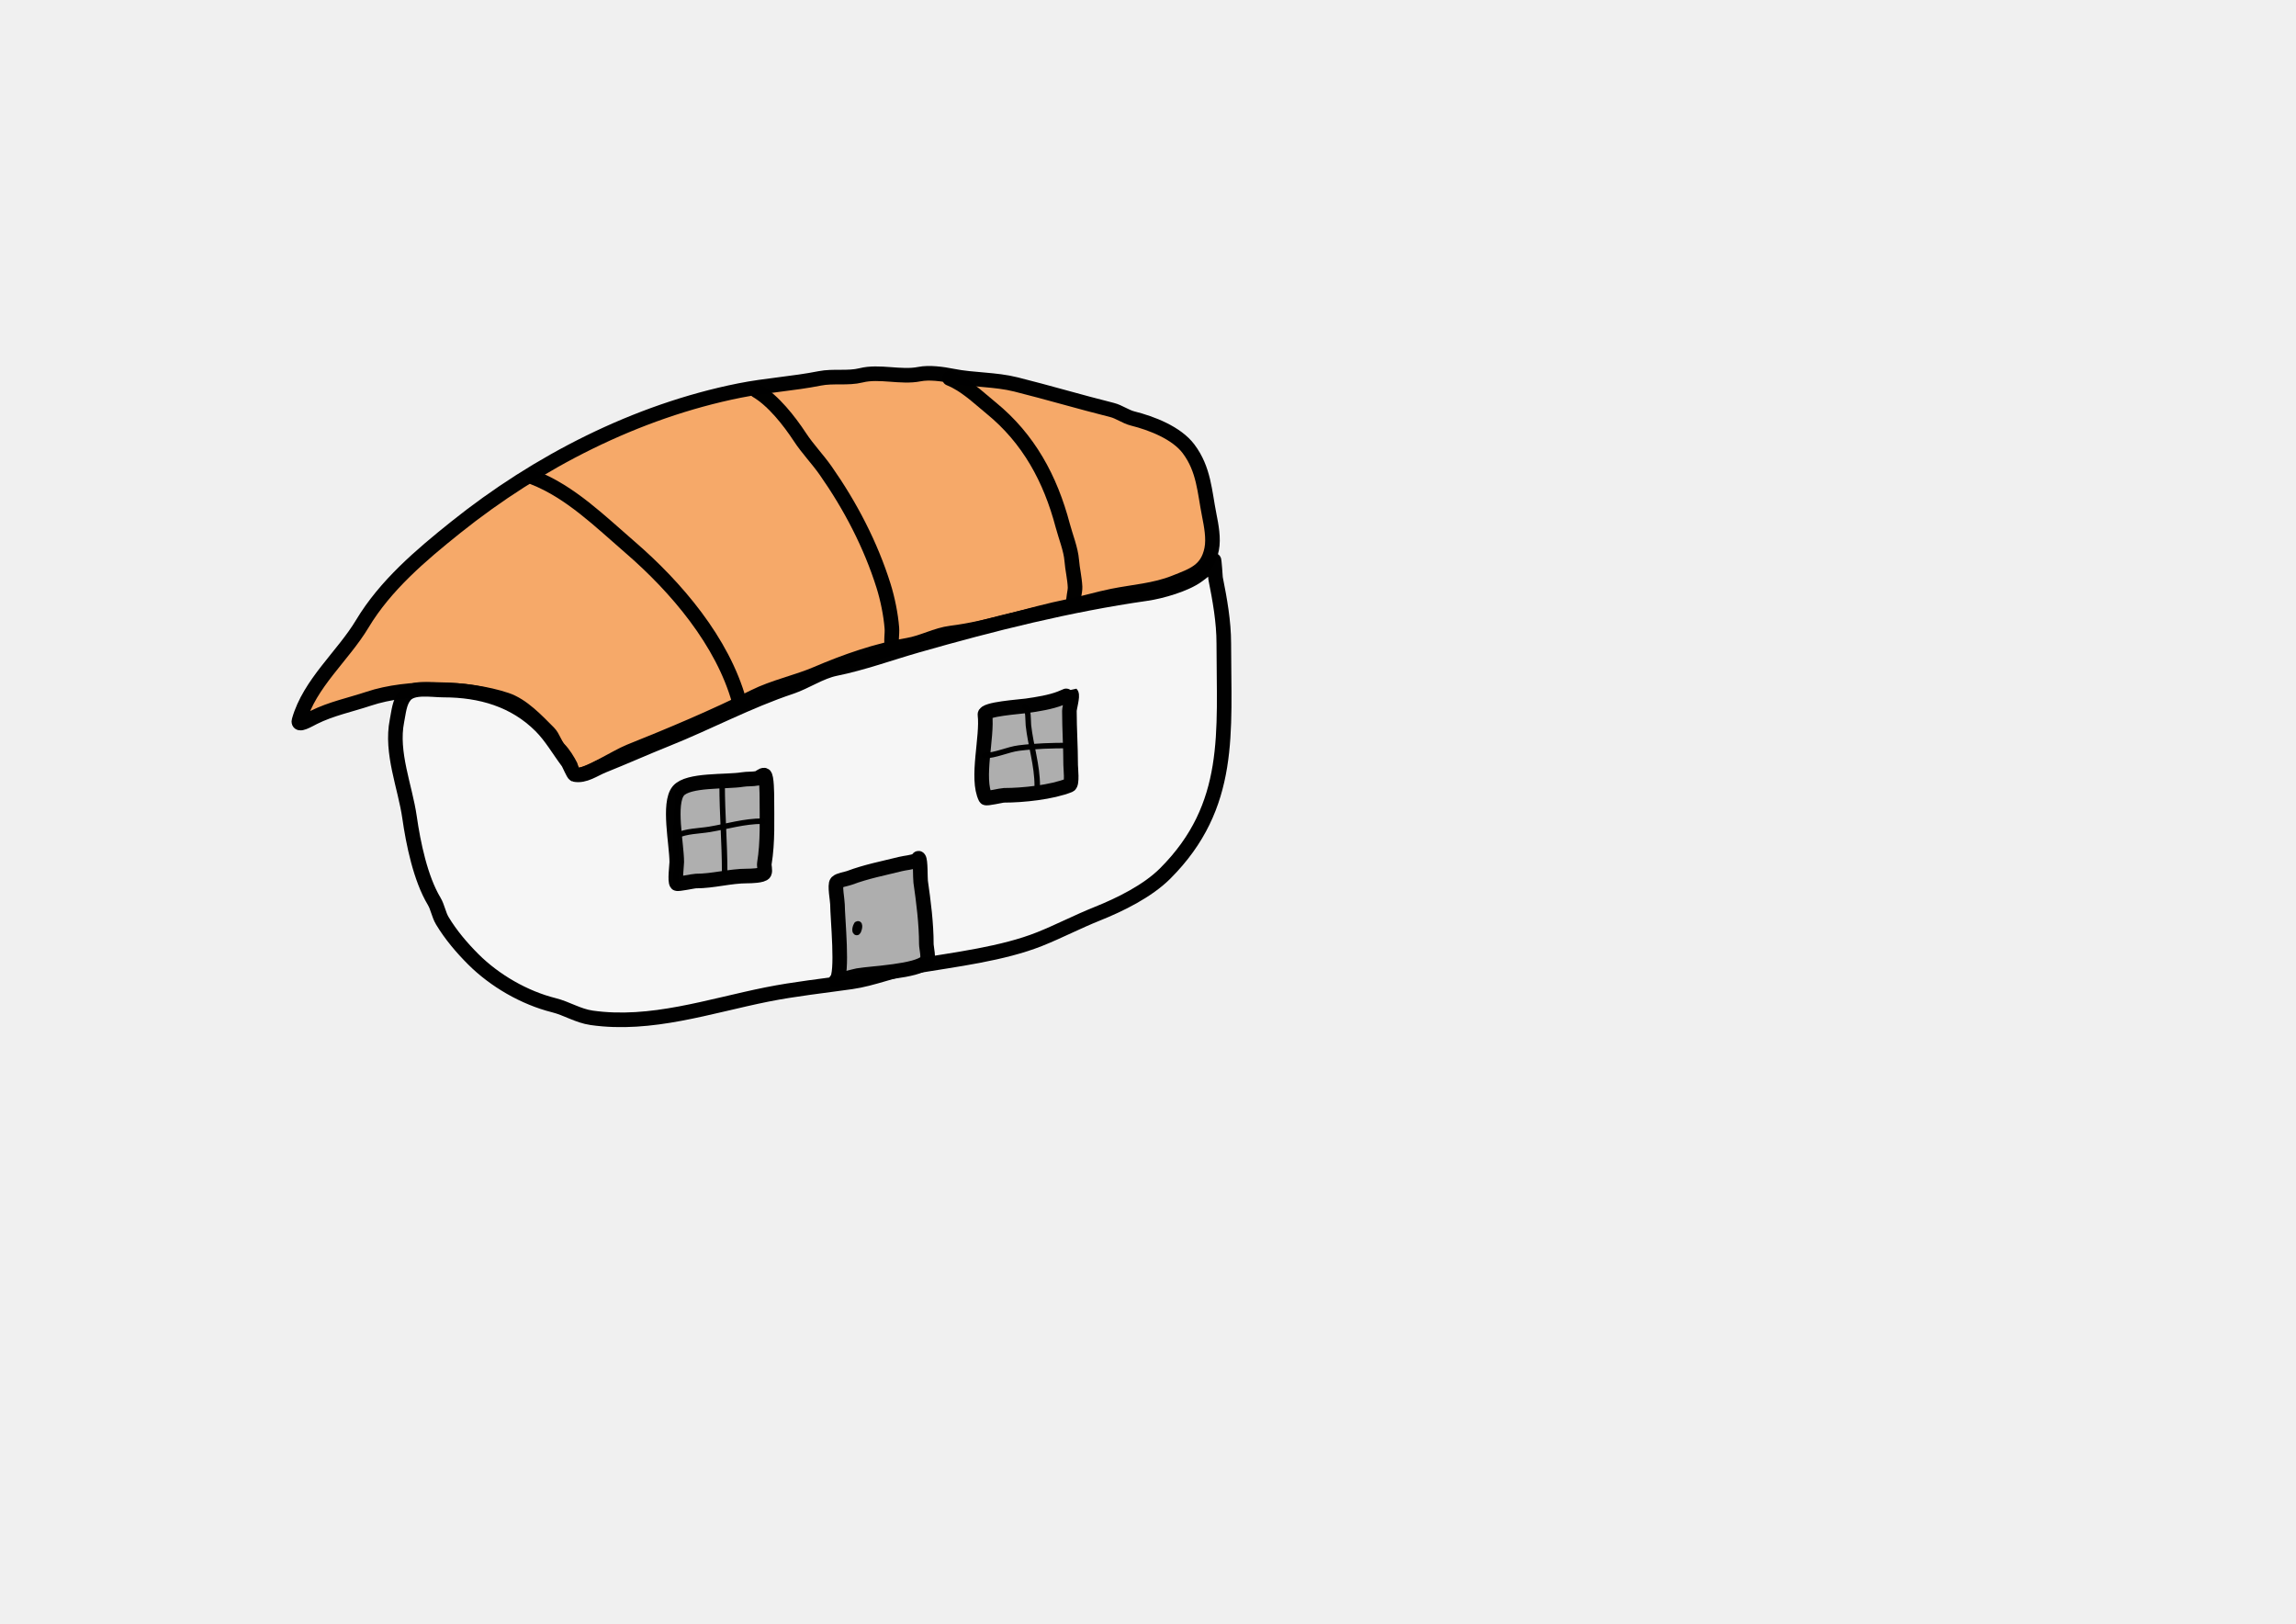
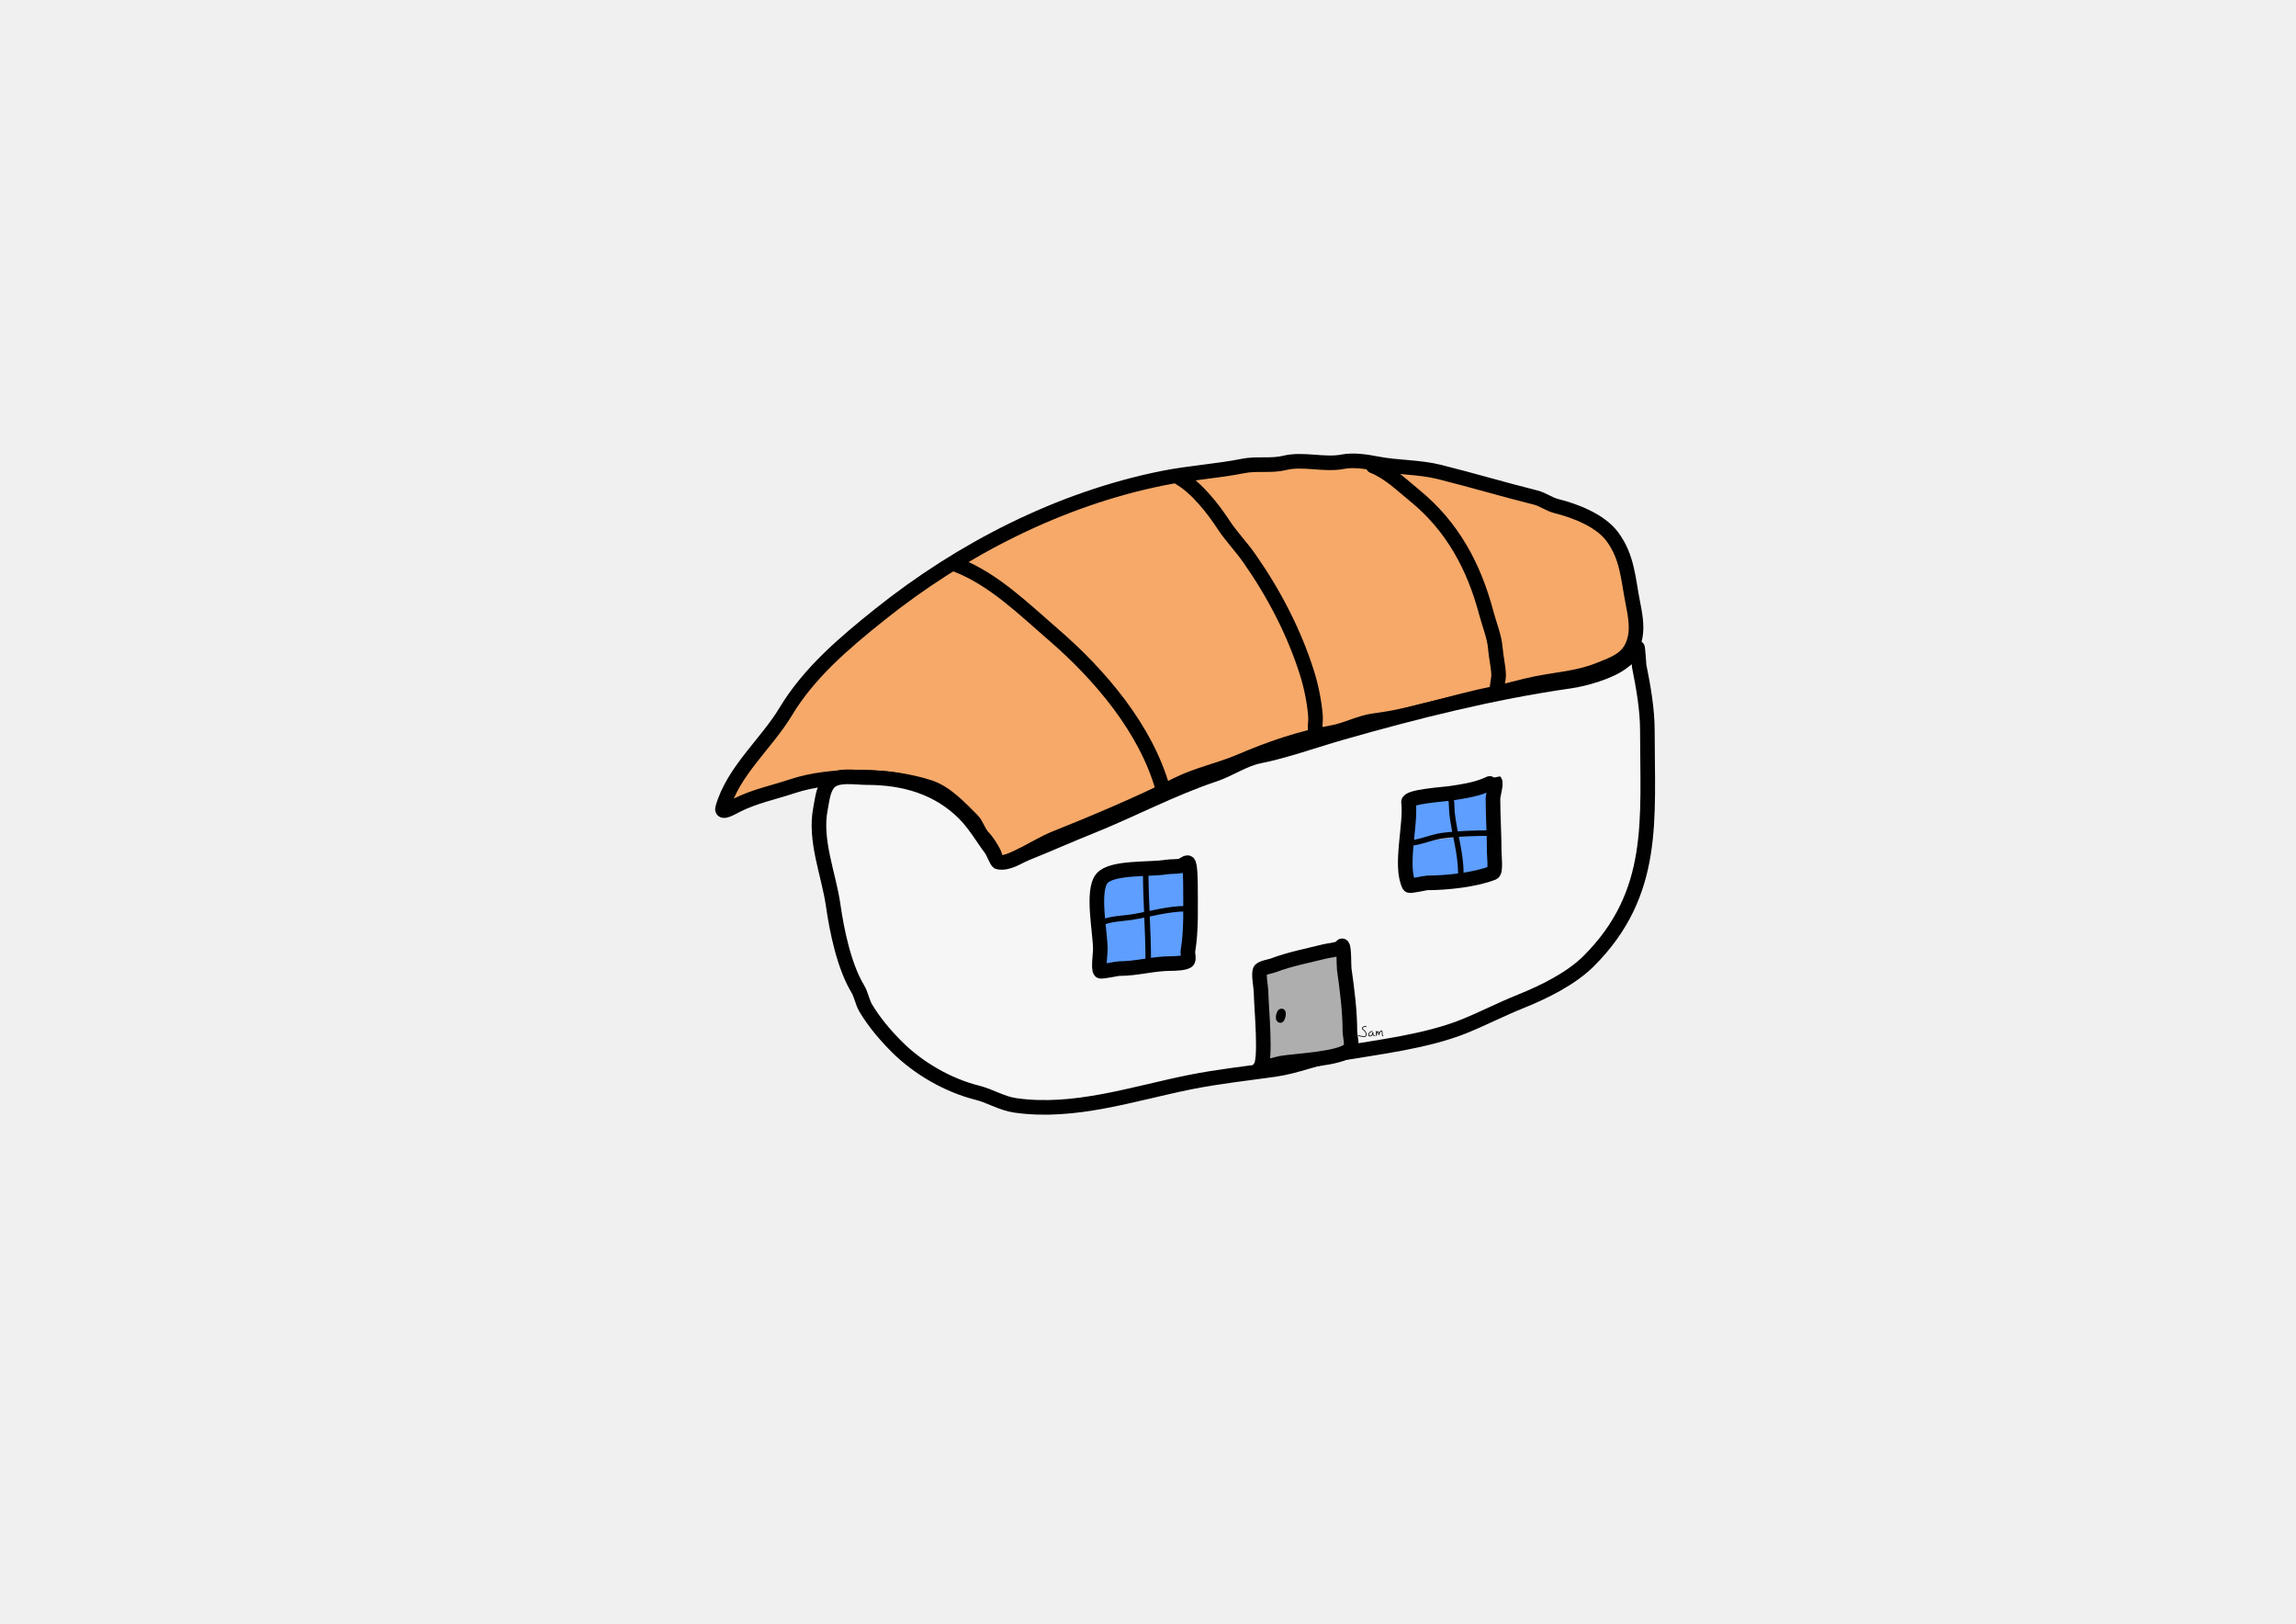
- <svg xmlns="http://www.w3.org/2000/svg" xmlns:ns1="http://vectornator.io" height="100%" style="fill-rule:nonzero;clip-rule:evenodd;stroke-linecap:round;stroke-linejoin:round;" xml:space="preserve" width="100%" version="1.1" viewBox="0 0 841.995 595.35">
-   <defs />
-   <g id="Calque 2" ns1:layerName="Calque 2">
-     <g opacity="1">
-       <path stroke="#000000" stroke-width="5.354" d="M109.667+264.188C113.505+250.602+125.763+240.554+132.84+228.759C141.317+214.63+154.349+203.574+167.155+193.33C197.117+169.36+233.25+150.788+271.213+143.195C280.96+141.246+290.949+140.674+300.625+138.739C305.534+137.757+310.949+138.831+315.777+137.624C322.508+135.942+330.356+138.541+337.168+137.179C340.79+136.454+345.686+137.144+349.201+137.847C357.042+139.415+364.842+139.028+372.597+140.967C384.298+143.892+396.079+147.394+407.803+150.325C410.422+150.98+412.757+152.789+415.379+153.445C422.345+155.186+431.47+158.708+435.879+164.586C441.532+172.124+441.721+180.207+443.455+188.874C444.209+192.647+445.124+197.461+444.346+201.352C442.745+209.357+437.396+210.95+430.754+213.607C423.512+216.504+415.682+216.978+408.026+218.509C402.74+219.566+397.386+221.216+391.983+222.297C377.755+225.142+363.326+230.28+348.755+232.101C343.345+232.777+338.284+235.666+332.935+236.558C321.638+238.44+310.009+242.531+299.511+247.03C292.062+250.223+283.817+251.869+276.561+255.497C261.901+262.827+246.141+269.448+230.882+275.551C225.642+277.648+215.718+284.464+210.605+284.464C209.903+284.464+209.592+281.546+209.268+280.899C208.241+278.844+206.642+276.267+205.035+274.66C203.541+273.167+202.864+270.262+201.247+268.644C196.889+264.286+191.642+258.609+185.649+256.612C171.41+251.865+149.499+251.43+135.291+256.166C128.482+258.436+121.45+259.856+115.014+263.073C113.318+263.922+109.012+266.504+109.667+264.188Z" fill="#f6a968" stroke-linecap="round" opacity="0.995" stroke-linejoin="round" />
-       <path stroke="#000000" stroke-width="5.354" d="M148.458+255.095C146.439+257.605+146.234+261.012+145.569+264.34C143.245+275.958+148.592+288.508+150.191+299.701C151.546+309.187+154.191+322.084+159.205+330.44C160.52+332.632+160.874+335.38+162.209+337.604C165.294+342.746+169.341+347.51+173.534+351.702C181.418+359.587+192.319+365.875+203.117+368.574C207.872+369.763+211.95+372.477+216.984+373.196C238.75+376.306+260.24+368.844+281.235+364.645C291.517+362.589+301.915+361.493+312.205+360.023C320.16+358.886+327.835+355.569+335.779+354.245C350.1+351.858+367.754+349.729+381.309+344.307C388.352+341.489+395.22+337.91+402.34+335.062C410.79+331.682+420.852+326.72+427.301+320.27C452.135+295.437+448.795+268.539+448.795+235.912C448.795+227.937+447.346+219.883+445.791+212.107C445.683+211.568+445.369+205.174+445.097+205.174C444.925+205.174+444.943+205.482+444.866+205.636C443.861+207.646+441.131+209.593+439.319+210.952C434.884+214.278+425.838+216.873+420.368+217.654C392.09+221.694+364.024+228.734+336.472+236.606C326.817+239.364+316.224+243.198+306.427+245.157C300.823+246.278+295.494+250.034+290.017+251.86C274.39+257.069+259.71+264.953+244.487+271.042C236.651+274.177+228.955+277.625+221.144+280.749C217.898+282.048+214.408+284.718+210.744+283.985C210.242+283.885+208.747+280.09+208.202+279.363C204.863+274.911+202.164+270.09+198.263+266.189C188.727+256.653+176.285+253.015+162.671+253.015C158.283+253.015+151.271+251.597+148.458+255.095Z" fill="#f6f6f6" stroke-linecap="round" opacity="0.995" stroke-linejoin="round" />
-       <path stroke="#000000" stroke-width="2.021" d="M248.647+289.532C248.647+298.564+247.08+308.197+248.185+317.035C248.373+318.539+247.173+324.893+248.647+324.893" fill="#ffffff" stroke-linecap="round" opacity="0.995" stroke-linejoin="round" />
-       <path stroke="#000000" stroke-width="5.354" d="M248.763+289.994C244.95+294.595+248.185+309.473+248.185+316.11C248.185+317.23+247.392+323.176+248.185+323.968C248.544+324.328+254.288+323.044+255.118+323.044C261.596+323.044+267.688+321.195+274.07+321.195C275.1+321.195+279.768+321.124+280.31+320.039C280.734+319.192+280.152+317.522+280.31+316.573C281.608+308.789+281.235+300.24+281.235+292.305C281.235+291.497+281.201+284.439+280.31+284.216C279.573+284.032+278.474+285.231+277.768+285.372C275.975+285.73+274.049+285.529+272.221+285.834C266.405+286.803+252.305+285.719+248.763+289.994Z" fill="#afafaf" stroke-linecap="round" opacity="0.995" stroke-linejoin="round" />
-       <path stroke="#000000" stroke-width="2.021" d="M264.825+287.683C264.825+298.423+265.75+309.099+265.75+319.808" fill="#ffffff" stroke-linecap="round" opacity="0.995" stroke-linejoin="round" />
-       <path stroke="#000000" stroke-width="2.021" d="M248.185+306.403C251.602+304.695+256.436+304.72+260.203+304.092C266.646+303.018+272.972+301.088+279.617+301.088" fill="#ffffff" stroke-linecap="round" opacity="0.995" stroke-linejoin="round" />
-       <path stroke="#000000" stroke-width="5.354" d="M361.202+262.029C360.948+259.991+373.893+259.159+376.455+258.793C380.344+258.238+385.339+257.458+388.936+256.02C389.227+255.903+392.838+254.375+392.865+254.402C393.484+255.022+392.171+259.653+392.171+260.642C392.171+267.326+392.634+273.816+392.634+280.518C392.634+281.659+393.309+287.459+392.171+287.914C385.668+290.515+375.128+291.612+368.135+291.612C367.335+291.612+361.658+292.988+361.433+292.536C357.863+285.397+362.217+270.198+361.202+262.029Z" fill="#aeaeae" stroke-linecap="round" opacity="0.995" stroke-linejoin="round" />
-       <path stroke="#000000" stroke-width="2.021" d="M360.97+277.051C365.054+277.051+369.533+274.797+373.682+274.278C379.779+273.516+385.969+273.354+391.94+273.354" fill="#afafaf" stroke-linecap="round" opacity="0.995" stroke-linejoin="round" />
-       <path stroke="#000000" stroke-width="2.021" d="M375.762+259.024C377.279+259.783+376.977+264.413+377.149+265.958C377.985+273.482+380.384+280.52+380.384+288.145" fill="#ffffff" stroke-linecap="round" opacity="0.995" stroke-linejoin="round" />
-       <path stroke="#000000" stroke-width="5.354" d="M306.658+359.445C309.279+357.534+307.12+336.262+307.12+331.595C307.12+330.145+306+324.395+306.889+323.506C307.762+322.633+310.309+322.339+311.511+321.888C317.741+319.552+323.789+318.414+330.232+316.804C331.995+316.363+334.64+316.217+336.241+315.417C336.533+315.271+336.703+314.493+336.934+314.724C337.641+315.431+337.44+321.965+337.627+323.275C338.687+330.689+339.708+338.651+339.708+346.156C339.708+347.51+340.789+351.546+339.708+352.627C336.122+356.213+320.064+356.787+314.516+357.712C313.361+357.904+305.805+360.067+306.658+359.445Z" fill="#aeaeae" stroke-linecap="round" opacity="0.995" stroke-linejoin="round" />
-       <path stroke="#000000" stroke-width="2.021" d="M314.285+339.684C314.296+337.08+313.53+341.533+314.516+341.533C315.026+341.533+315.755+338.45+314.516+338.76C313.764+338.948+313.222+341.314+313.822+341.764C314.893+342.568+315.235+339.968+314.978+339.453C314.671+338.84+314.282+340.328+314.285+339.684Z" fill="#ffffff" stroke-linecap="round" opacity="0.995" stroke-linejoin="round" />
-       <path stroke="#000000" stroke-width="5.354" d="M195.634+175.063C209.197+180.363+220.205+191.294+231.026+200.629C248.065+215.327+265.014+235.298+271.078+257.122" fill="none" stroke-linecap="round" opacity="0.995" stroke-linejoin="round" />
-       <path stroke="#000000" stroke-width="5.354" d="M277.448+143.246C283.558+146.804+289.526+154.428+293.371+160.299C296.174+164.578+299.853+168.363+302.796+172.564C311.83+185.458+319.319+199.799+324.037+214.863C325.505+219.549+326.685+225.371+327.067+230.244C327.252+232.61+326.627+234.885+327.232+237.18" fill="none" stroke-linecap="round" opacity="0.995" stroke-linejoin="round" />
-       <path stroke="#000000" stroke-width="5.354" d="M348.204+138.763C354.091+141.151+358.639+145.668+363.432+149.575C377.251+160.838+385.2+175.544+389.725+192.682C390.793+196.727+392.71+201.364+393.037+205.529C393.293+208.787+394.086+211.868+394.243+215.205C394.326+216.961+393.35+219.932+393.729+221.368" fill="none" stroke-linecap="round" opacity="0.995" stroke-linejoin="round" />
+ <svg xmlns="http://www.w3.org/2000/svg" xmlns:ns1="http://vectornator.io" height="100%" style="fill-rule:nonzero;clip-rule:evenodd;stroke-linecap:round;stroke-linejoin:round;" xml:space="preserve" width="100%" version="1.1" viewBox="0 0 841.995 595.35" id="svg874">
+   <defs id="defs835" />
+   <g id="Calque 2" ns1:layerName="Calque 2" transform="translate(155.3344,32.10244)">
+     <g opacity="1" id="g865">
+       <path stroke="#000000" stroke-width="5.354" d="m 109.667,264.188 c 3.838,-13.586 16.096,-23.634 23.173,-35.429 8.477,-14.129 21.509,-25.185 34.315,-35.429 29.962,-23.97 66.095,-42.542 104.058,-50.135 9.747,-1.949 19.736,-2.521 29.412,-4.456 4.909,-0.982 10.324,0.092 15.152,-1.115 6.731,-1.682 14.579,0.917 21.391,-0.445 3.622,-0.725 8.518,-0.035 12.033,0.668 7.841,1.568 15.641,1.181 23.396,3.12 11.701,2.925 23.482,6.427 35.206,9.358 2.619,0.655 4.954,2.464 7.576,3.12 6.966,1.741 16.091,5.263 20.5,11.141 5.653,7.538 5.842,15.621 7.576,24.288 0.754,3.773 1.669,8.587 0.891,12.478 -1.601,8.005 -6.95,9.598 -13.592,12.255 -7.242,2.897 -15.072,3.371 -22.728,4.902 -5.286,1.057 -10.64,2.707 -16.043,3.788 -14.228,2.845 -28.657,7.983 -43.228,9.804 -5.41,0.676 -10.471,3.565 -15.82,4.457 -11.297,1.882 -22.926,5.973 -33.424,10.472 -7.449,3.193 -15.694,4.839 -22.95,8.467 -14.66,7.33 -30.42,13.951 -45.679,20.054 -5.24,2.097 -15.164,8.913 -20.277,8.913 -0.702,0 -1.013,-2.918 -1.337,-3.565 -1.027,-2.055 -2.626,-4.632 -4.233,-6.239 -1.494,-1.493 -2.171,-4.398 -3.788,-6.016 -4.358,-4.358 -9.605,-10.035 -15.598,-12.032 -14.239,-4.747 -36.15,-5.182 -50.358,-0.446 -6.809,2.27 -13.841,3.69 -20.277,6.907 -1.696,0.849 -6.002,3.431 -5.347,1.115 z" fill="#f6a968" stroke-linecap="round" opacity="0.995" stroke-linejoin="round" id="path837" />
+       <path stroke="#000000" stroke-width="5.354" d="m 148.458,255.095 c -2.019,2.51 -2.224,5.917 -2.889,9.245 -2.324,11.618 3.023,24.168 4.622,35.361 1.355,9.486 4,22.383 9.014,30.739 1.315,2.192 1.669,4.94 3.004,7.164 3.085,5.142 7.132,9.906 11.325,14.098 7.884,7.885 18.785,14.173 29.583,16.872 4.755,1.189 8.833,3.903 13.867,4.622 21.766,3.11 43.256,-4.352 64.251,-8.551 10.282,-2.056 20.68,-3.152 30.97,-4.622 7.955,-1.137 15.63,-4.454 23.574,-5.778 14.321,-2.387 31.975,-4.516 45.53,-9.938 7.043,-2.818 13.911,-6.397 21.031,-9.245 8.45,-3.38 18.512,-8.342 24.961,-14.792 24.834,-24.833 21.494,-51.731 21.494,-84.358 0,-7.975 -1.449,-16.029 -3.004,-23.805 -0.108,-0.539 -0.422,-6.933 -0.694,-6.933 -0.172,0 -0.154,0.308 -0.231,0.462 -1.005,2.01 -3.735,3.957 -5.547,5.316 -4.435,3.326 -13.481,5.921 -18.951,6.702 -28.278,4.04 -56.344,11.08 -83.896,18.952 -9.655,2.758 -20.248,6.592 -30.045,8.551 -5.604,1.121 -10.933,4.877 -16.41,6.703 -15.627,5.209 -30.307,13.093 -45.53,19.182 -7.836,3.135 -15.532,6.583 -23.343,9.707 -3.246,1.299 -6.736,3.969 -10.4,3.236 -0.502,-0.1 -1.997,-3.895 -2.542,-4.622 -3.339,-4.452 -6.038,-9.273 -9.939,-13.174 -9.536,-9.536 -21.978,-13.174 -35.592,-13.174 -4.388,0 -11.4,-1.418 -14.213,2.08 z" fill="#f6f6f6" stroke-linecap="round" opacity="0.995" stroke-linejoin="round" id="path839" />
+       <path stroke="#000000" stroke-width="2.021" d="m 248.647,289.532 c 0,9.032 -1.567,18.665 -0.462,27.503 0.188,1.504 -1.012,7.858 0.462,7.858" fill="#ffffff" stroke-linecap="round" opacity="0.995" stroke-linejoin="round" id="path841" />
+       <path stroke="#000000" stroke-width="5.354" d="m 248.763,289.994 c -3.813,4.601 -0.578,19.479 -0.578,26.116 0,1.12 -0.793,7.066 0,7.858 0.359,0.36 6.103,-0.924 6.933,-0.924 6.478,0 12.57,-1.849 18.952,-1.849 1.03,0 5.698,-0.071 6.24,-1.156 0.424,-0.847 -0.158,-2.517 0,-3.466 1.298,-7.784 0.925,-16.333 0.925,-24.268 0,-0.808 -0.034,-7.866 -0.925,-8.089 -0.737,-0.184 -1.836,1.015 -2.542,1.156 -1.793,0.358 -3.719,0.157 -5.547,0.462 -5.816,0.969 -19.916,-0.115 -23.458,4.16 z" fill="#5c9eff" stroke-linecap="round" opacity="0.995" stroke-linejoin="round" id="path843" />
+       <path stroke="#000000" stroke-width="2.021" d="m 264.825,287.683 c 0,10.74 0.925,21.416 0.925,32.125" fill="#ffffff" stroke-linecap="round" opacity="0.995" stroke-linejoin="round" id="path845" />
+       <path stroke="#000000" stroke-width="2.021" d="m 248.185,306.403 c 3.417,-1.708 8.251,-1.683 12.018,-2.311 6.443,-1.074 12.769,-3.004 19.414,-3.004" fill="#ffffff" stroke-linecap="round" opacity="0.995" stroke-linejoin="round" id="path847" />
+       <path stroke="#000000" stroke-width="5.354" d="m 361.202,262.029 c -0.254,-2.038 12.691,-2.87 15.253,-3.236 3.889,-0.555 8.884,-1.335 12.481,-2.773 0.291,-0.117 3.902,-1.645 3.929,-1.618 0.619,0.62 -0.694,5.251 -0.694,6.24 0,6.684 0.463,13.174 0.463,19.876 0,1.141 0.675,6.941 -0.463,7.396 -6.503,2.601 -17.043,3.698 -24.036,3.698 -0.8,0 -6.477,1.376 -6.702,0.924 -3.57,-7.139 0.784,-22.338 -0.231,-30.507 z" fill="#5c9eff" stroke-linecap="round" opacity="0.995" stroke-linejoin="round" id="path849" />
+       <path stroke="#000000" stroke-width="2.021" d="m 360.97,277.051 c 4.084,0 8.563,-2.254 12.712,-2.773 6.097,-0.762 12.287,-0.924 18.258,-0.924" fill="#afafaf" stroke-linecap="round" opacity="0.995" stroke-linejoin="round" id="path851" />
+       <path stroke="#000000" stroke-width="2.021" d="m 375.762,259.024 c 1.517,0.759 1.215,5.389 1.387,6.934 0.836,7.524 3.235,14.562 3.235,22.187" fill="#ffffff" stroke-linecap="round" opacity="0.995" stroke-linejoin="round" id="path853" />
+       <path stroke="#000000" stroke-width="5.354" d="m 306.658,359.445 c 2.621,-1.911 0.462,-23.183 0.462,-27.85 0,-1.45 -1.12,-7.2 -0.231,-8.089 0.873,-0.873 3.42,-1.167 4.622,-1.618 6.23,-2.336 12.278,-3.474 18.721,-5.084 1.763,-0.441 4.408,-0.587 6.009,-1.387 0.292,-0.146 0.462,-0.924 0.693,-0.693 0.707,0.707 0.506,7.241 0.693,8.551 1.06,7.414 2.081,15.376 2.081,22.881 0,1.354 1.081,5.39 0,6.471 -3.586,3.586 -19.644,4.16 -25.192,5.085 -1.155,0.192 -8.711,2.355 -7.858,1.733 z" fill="#aeaeae" stroke-linecap="round" opacity="0.995" stroke-linejoin="round" id="path855" />
+       <path stroke="#000000" stroke-width="2.021" d="m 314.285,339.684 c 0.011,-2.604 -0.755,1.849 0.231,1.849 0.51,0 1.239,-3.083 0,-2.773 -0.752,0.188 -1.294,2.554 -0.694,3.004 1.071,0.804 1.413,-1.796 1.156,-2.311 -0.307,-0.613 -0.696,0.875 -0.693,0.231 z" fill="#ffffff" stroke-linecap="round" opacity="0.995" stroke-linejoin="round" id="path857" />
+       <path stroke="#000000" stroke-width="5.354" d="m 195.634,175.063 c 13.563,5.3 24.571,16.231 35.392,25.566 17.039,14.698 33.988,34.669 40.052,56.493" fill="none" stroke-linecap="round" opacity="0.995" stroke-linejoin="round" id="path859" />
+       <path stroke="#000000" stroke-width="5.354" d="m 277.448,143.246 c 6.11,3.558 12.078,11.182 15.923,17.053 2.803,4.279 6.482,8.064 9.425,12.265 9.034,12.894 16.523,27.235 21.241,42.299 1.468,4.686 2.648,10.508 3.03,15.381 0.185,2.366 -0.44,4.641 0.165,6.936" fill="none" stroke-linecap="round" opacity="0.995" stroke-linejoin="round" id="path861" />
+       <path stroke="#000000" stroke-width="5.354" d="m 348.204,138.763 c 5.887,2.388 10.435,6.905 15.228,10.812 13.819,11.263 21.768,25.969 26.293,43.107 1.068,4.045 2.985,8.682 3.312,12.847 0.256,3.258 1.049,6.339 1.206,9.676 0.083,1.756 -0.893,4.727 -0.514,6.163" fill="none" stroke-linecap="round" opacity="0.995" stroke-linejoin="round" id="path863" />
    </g>
+     <path stroke="#000000" stroke-width="0.27" d="m 345.706,344.181 c -0.454,0 -1.618,0.286 -1.447,0.907 0.05,0.185 0.357,0.325 0.497,0.453 0.539,0.491 1.117,1.164 0.905,1.936 -0.229,0.835 -1.316,0.412 -1.945,0.33 -0.187,-0.024 -0.815,-0.045 -0.815,-0.288" fill="none" stroke-linecap="round" opacity="0.995" stroke-linejoin="round" id="path867" />
+     <path stroke="#000000" stroke-width="0.27" d="m 347.923,346.118 c -0.649,-0.296 -1.773,1.063 -1.176,1.607 0.09,0.082 0.29,0.041 0.407,0.041 0.896,0 0.632,-0.906 1.041,-1.277 0.075,-0.069 -0.02,0.194 -0.046,0.288 -0.023,0.085 -0.018,0.288 0,0.371 0.062,0.278 0.386,0.494 0.679,0.494" fill="none" stroke-linecap="round" opacity="0.995" stroke-linejoin="round" id="path869" />
+     <path stroke="#000000" stroke-width="0.27" d="m 349.416,345.994 c 0,0.44 0,0.879 0,1.319 0,0.096 0,0.288 0,0.288 0,0 0.02,-0.167 0.045,-0.247 0.045,-0.142 0.209,-1.409 0.589,-1.236 0.246,0.112 0.173,0.837 0.226,1.03 0.014,0.053 -0.061,0.165 0,0.165 0.095,0 0.064,-0.164 0.09,-0.248 0.067,-0.211 0.582,-1.362 0.95,-1.194 0.571,0.259 -0.129,1.589 0.543,1.895" fill="none" stroke-linecap="round" opacity="0.995" stroke-linejoin="round" id="path871" />
  </g>
</svg>
